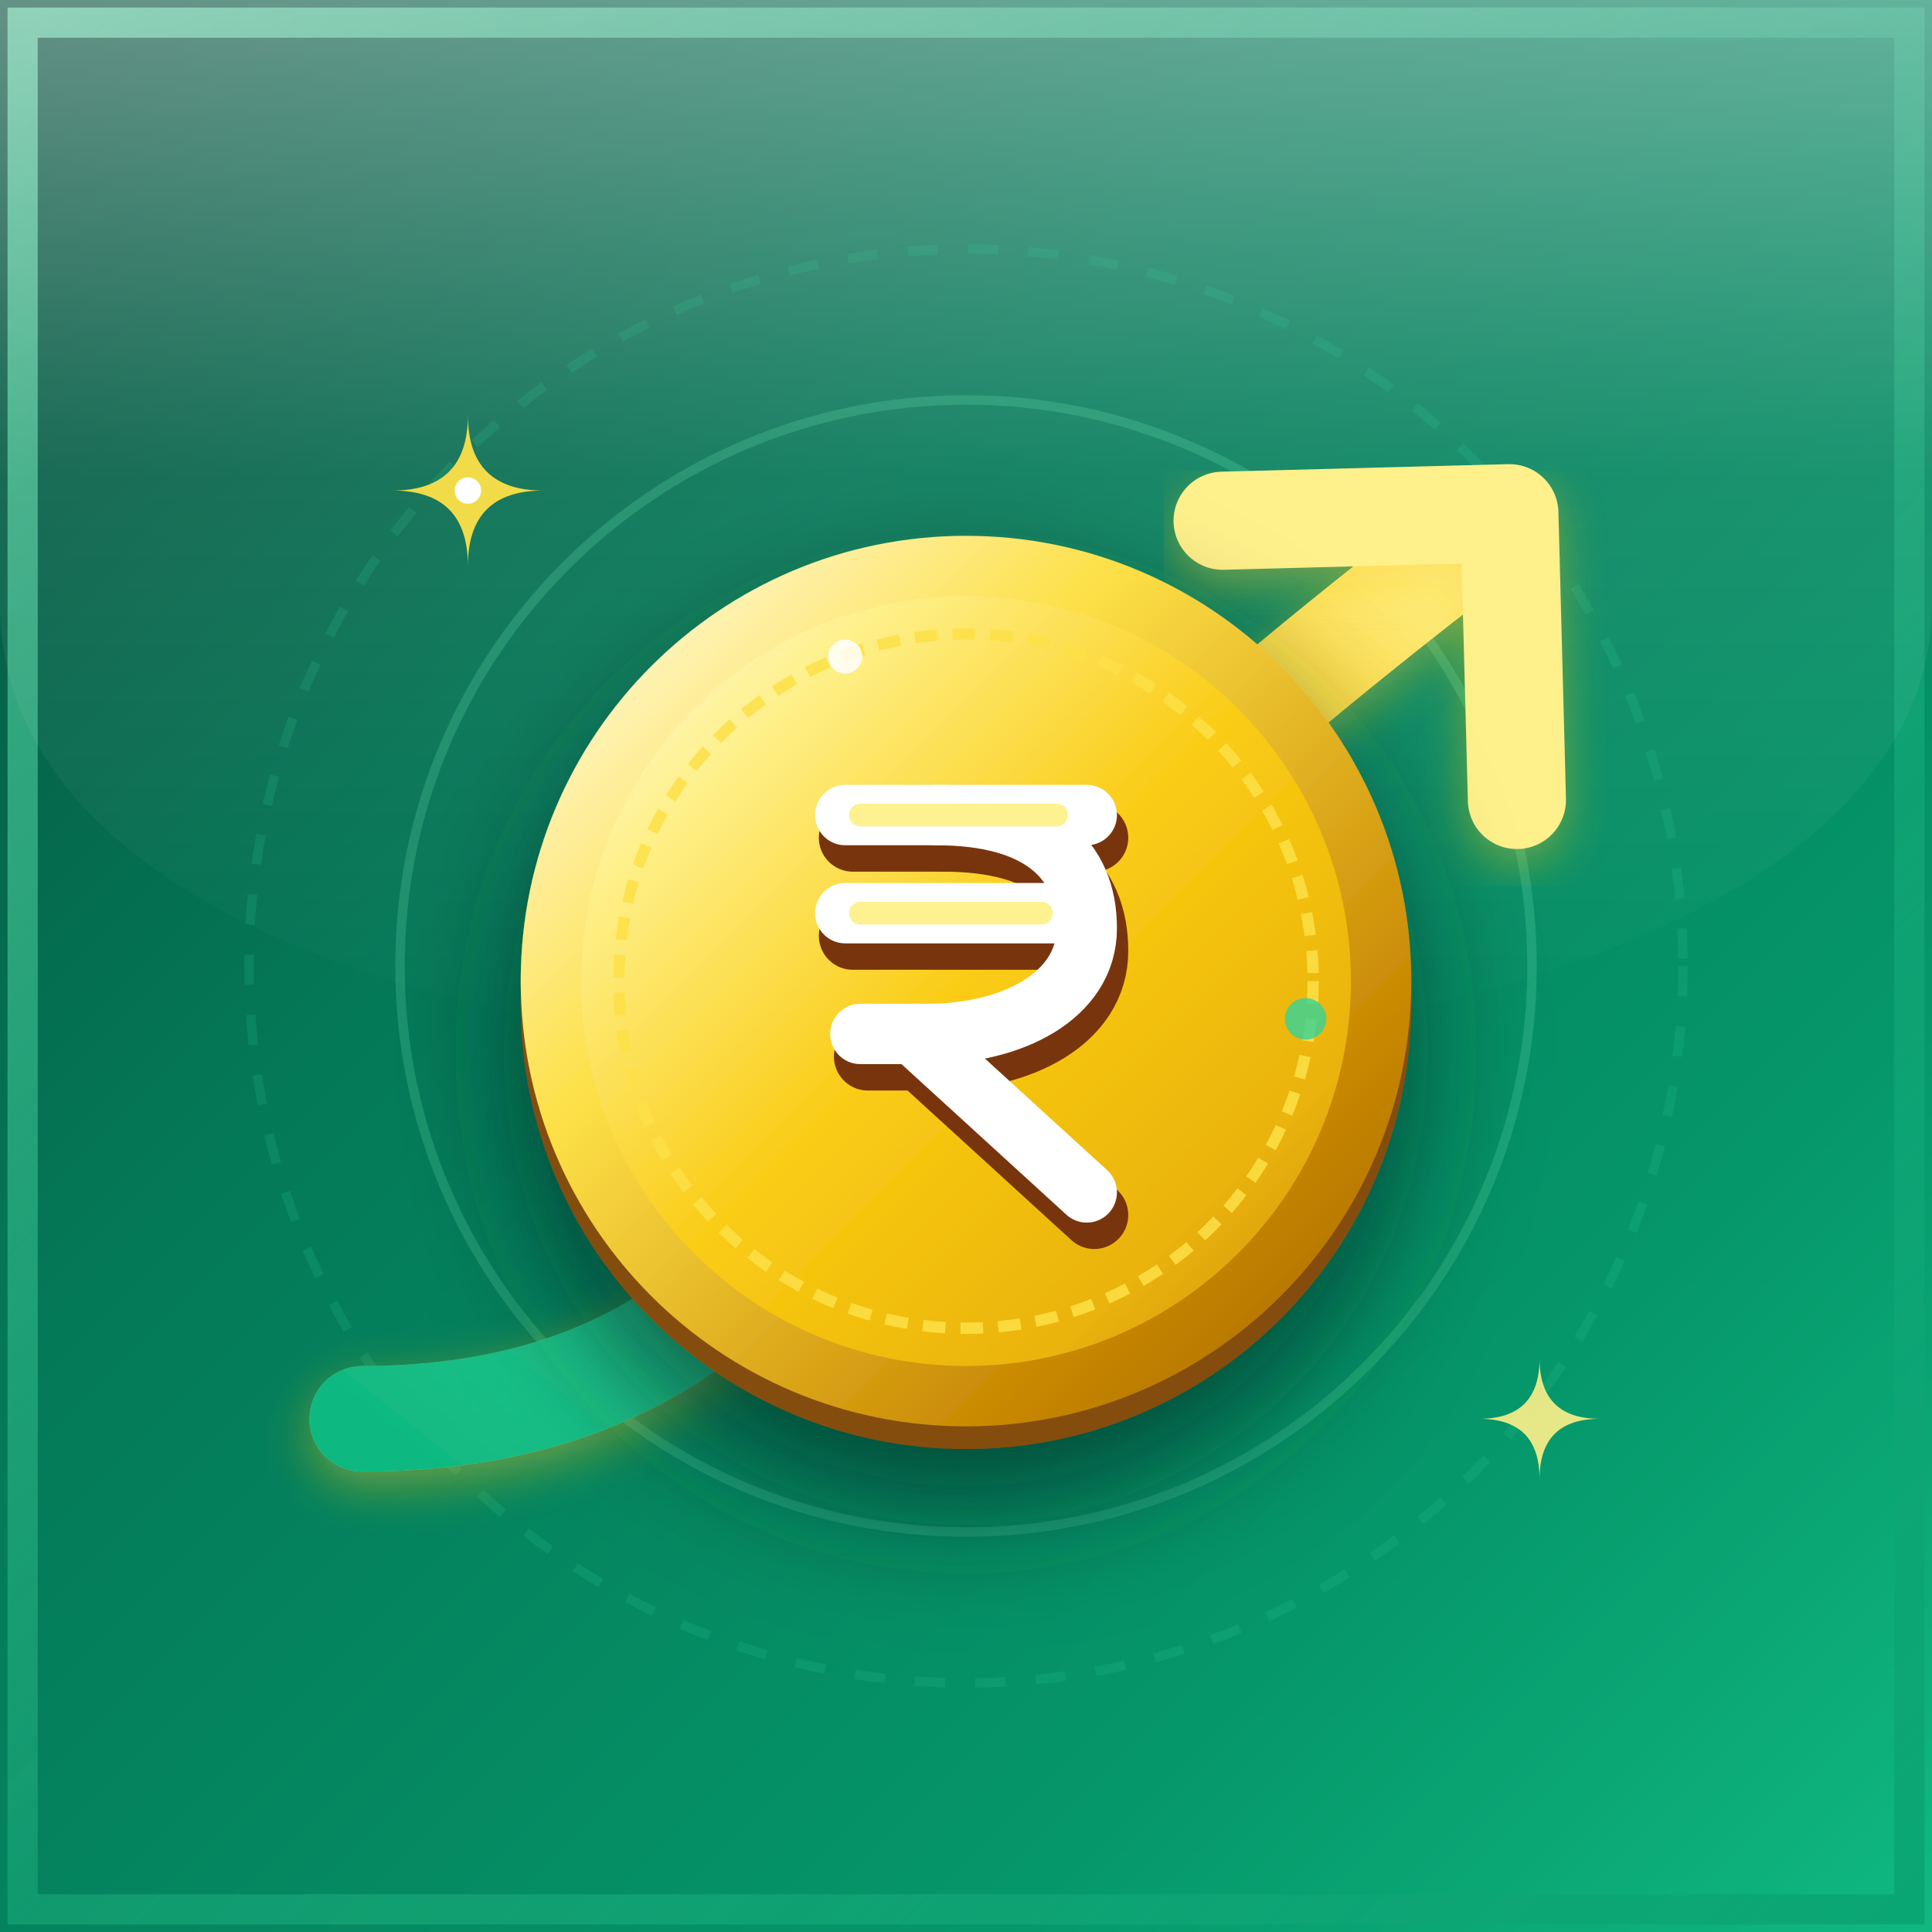
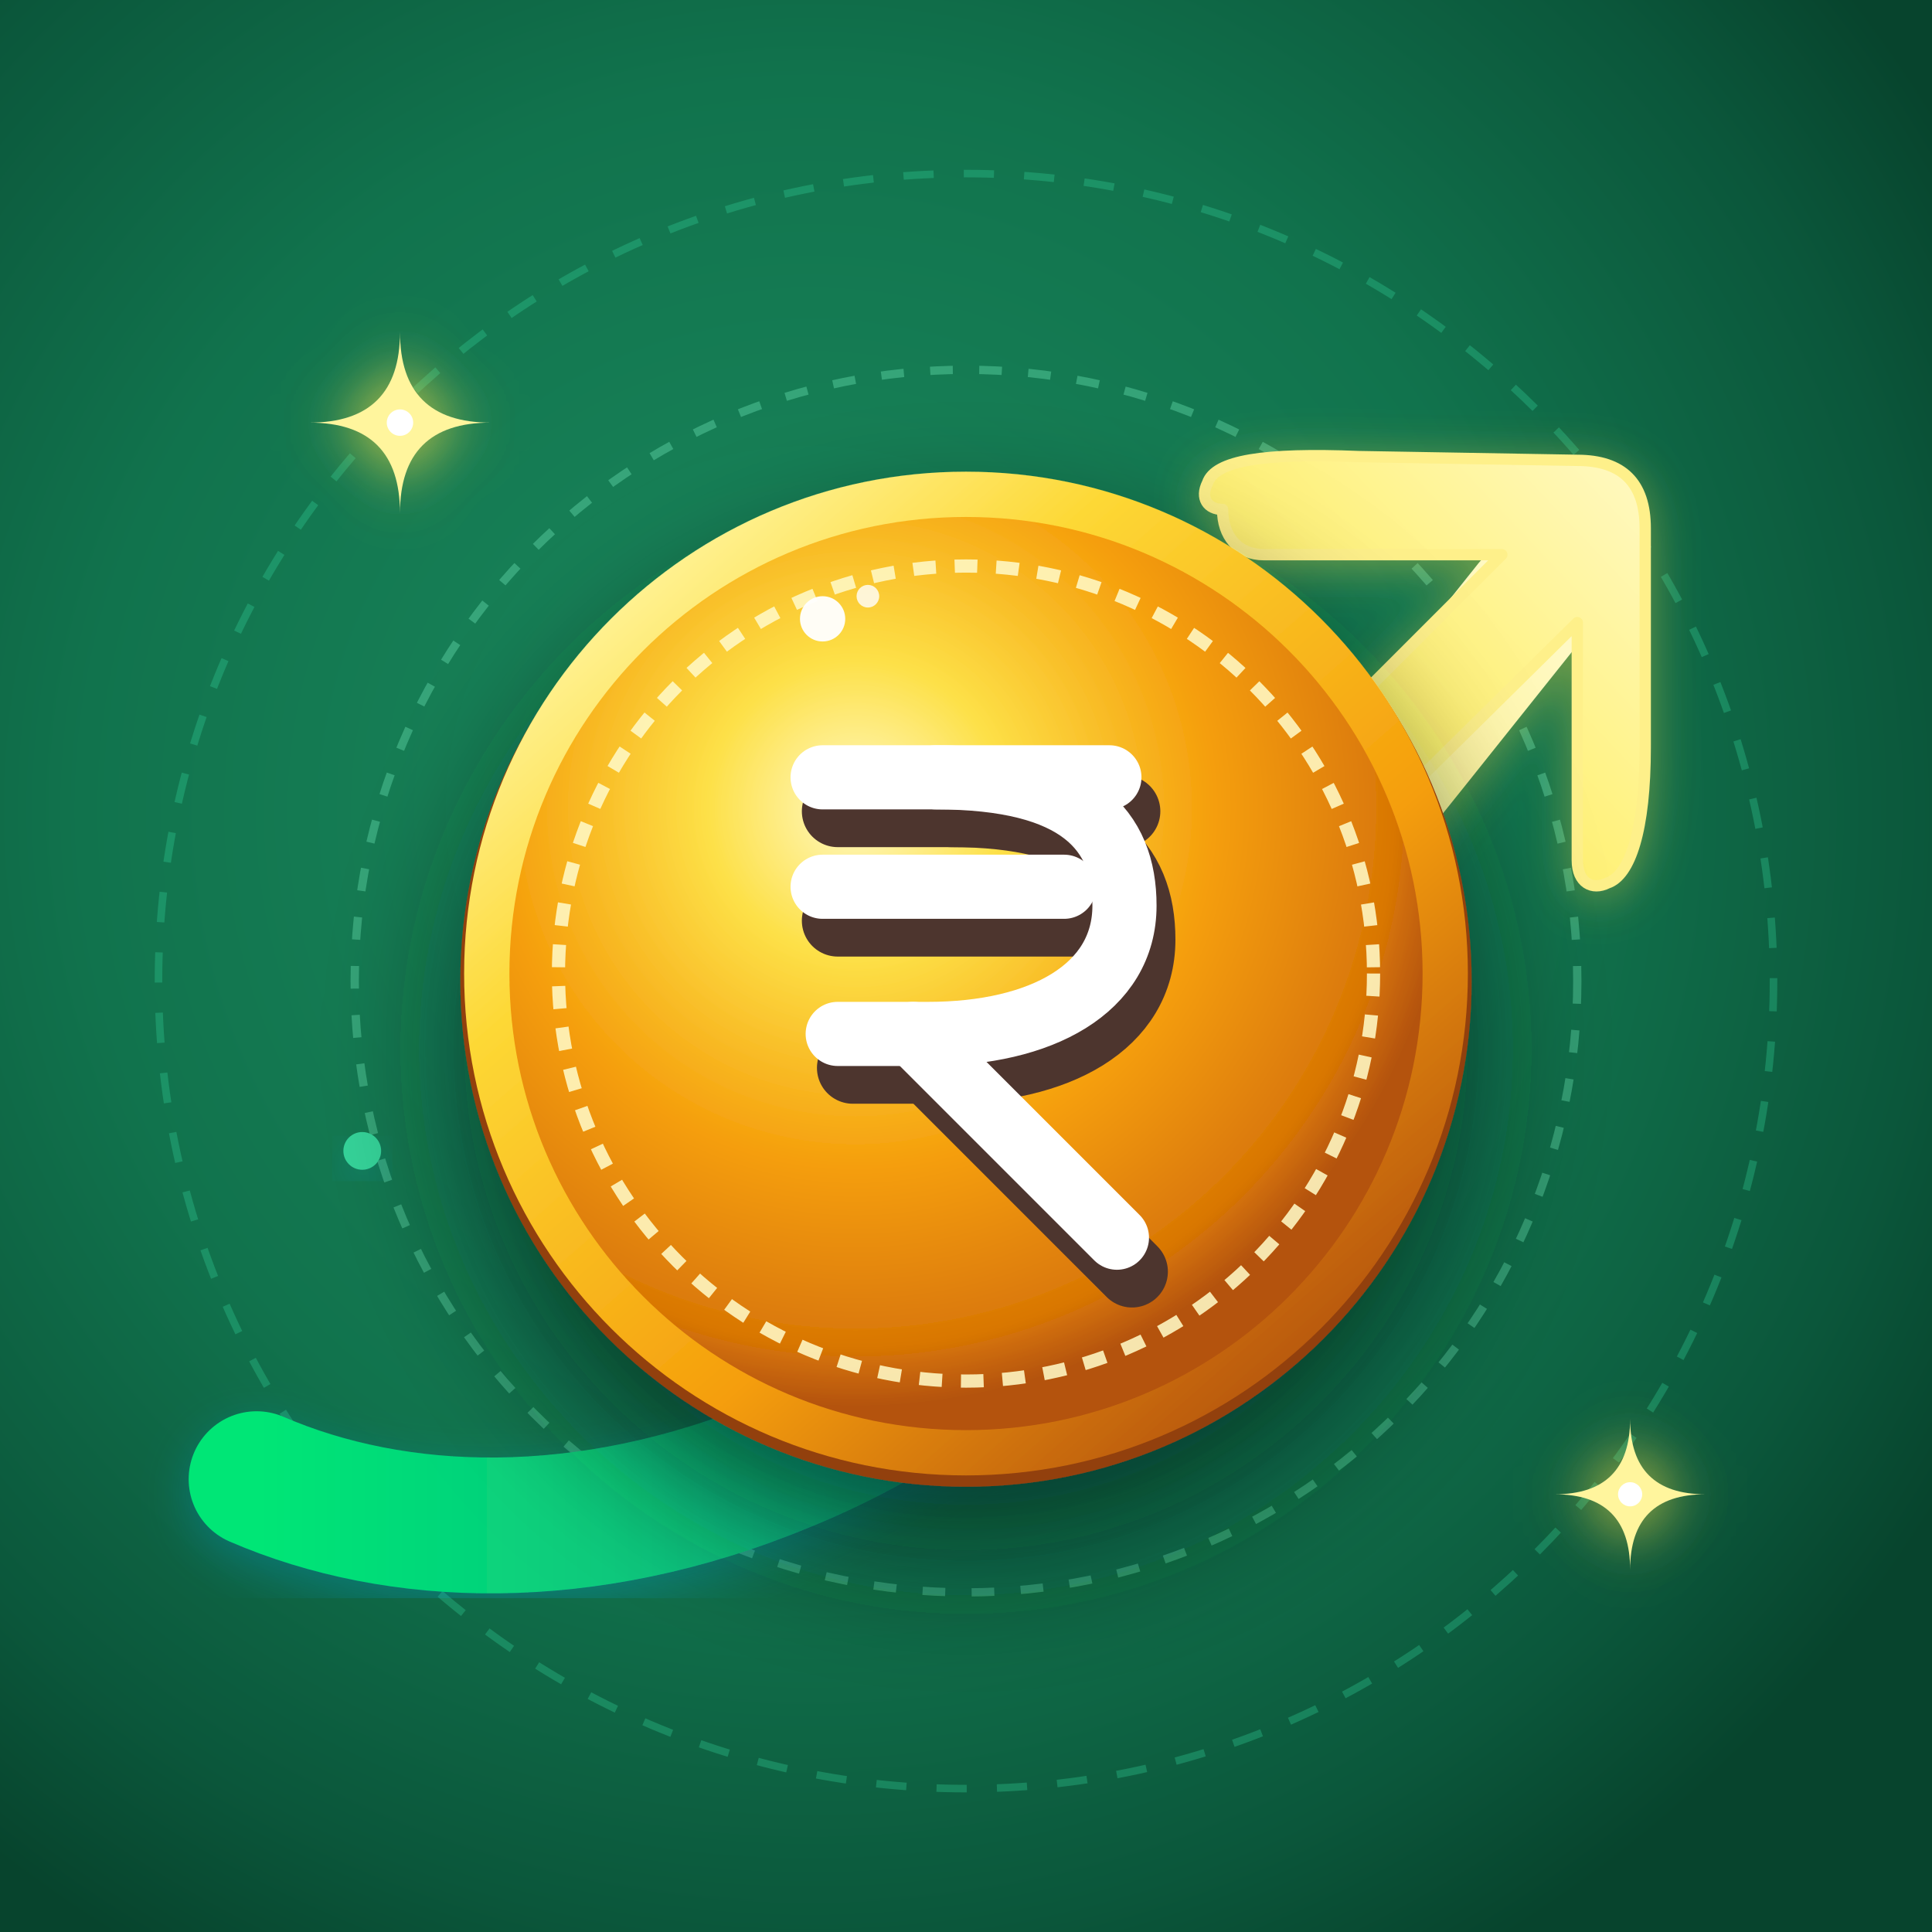
<svg xmlns="http://www.w3.org/2000/svg" viewBox="0 0 512 512" fill="none">
  <defs>
-     <linearGradient id="emeraldBg" x1="0%" y1="0%" x2="100%" y2="100%">
-       <stop offset="0%" stop-color="#064E3B" />
-       <stop offset="35%" stop-color="#047857" />
-       <stop offset="75%" stop-color="#059669" />
-       <stop offset="100%" stop-color="#10B981" />
+     <radialGradient id="emeraldBg" cx="42%" cy="42%" r="68%">
+       <stop offset="0%" stop-color="#1B8A5E" />
+       <stop offset="55%" stop-color="#11734D" />
+       <stop offset="85%" stop-color="#0B573B" />
+       <stop offset="100%" stop-color="#07442D" />
+     </radialGradient>
+     <filter id="coinDropShadow" x="-30%" y="-30%" width="160%" height="160%">
+       <feDropShadow dx="0" dy="18" stdDeviation="18" flood-color="#02281C" flood-opacity="0.65" />
+     </filter>
+     <filter id="greenNeonGlow" x="-30%" y="-30%" width="160%" height="160%">
+       <feDropShadow dx="0" dy="0" stdDeviation="10" flood-color="#00E676" flood-opacity="0.85" />
+       <feDropShadow dx="0" dy="4" stdDeviation="6" flood-color="#00B0FF" flood-opacity="0.25" />
+     </filter>
+     <filter id="arrowDropShadow" x="-25%" y="-25%" width="150%" height="150%">
+       <feDropShadow dx="0" dy="8" stdDeviation="12" flood-color="#064E3B" flood-opacity="0.45" />
+       <feDropShadow dx="0" dy="2" stdDeviation="6" flood-color="#FDE047" flood-opacity="0.4" />
+     </filter>
+     <filter id="starGlow" x="-50%" y="-50%" width="200%" height="200%">
+       <feDropShadow dx="0" dy="0" stdDeviation="8" flood-color="#FDE047" flood-opacity="0.9" />
+     </filter>
+     <linearGradient id="goldRimGrad" x1="15%" y1="10%" x2="85%" y2="90%">
+       <stop offset="0%" stop-color="#FFF59D" />
+       <stop offset="25%" stop-color="#FDD835" />
+       <stop offset="65%" stop-color="#F59E0B" />
+       <stop offset="100%" stop-color="#B45309" />
    </linearGradient>
-     <linearGradient id="glossGrad" x1="0%" y1="0%" x2="0%" y2="100%">
-       <stop offset="0%" stop-color="#FFFFFF" stop-opacity="0.38" />
-       <stop offset="45%" stop-color="#FFFFFF" stop-opacity="0.08" />
-       <stop offset="100%" stop-color="#FFFFFF" stop-opacity="0" />
+     <radialGradient id="goldFaceGrad" cx="38%" cy="32%" r="65%">
+       <stop offset="0%" stop-color="#FFF9C4" />
+       <stop offset="25%" stop-color="#FDE047" />
+       <stop offset="60%" stop-color="#F59E0B" />
+       <stop offset="90%" stop-color="#D97706" />
+       <stop offset="100%" stop-color="#B45309" />
+     </radialGradient>
+     <linearGradient id="yellowArrowGrad" x1="0%" y1="100%" x2="100%" y2="0%">
+       <stop offset="0%" stop-color="#FDE047" />
+       <stop offset="50%" stop-color="#FFF176" />
+       <stop offset="100%" stop-color="#FFF9C4" />
    </linearGradient>
-     <linearGradient id="goldCoinGrad" x1="0%" y1="0%" x2="100%" y2="100%">
-       <stop offset="0%" stop-color="#FFFBEB" />
-       <stop offset="20%" stop-color="#FEF08A" />
-       <stop offset="50%" stop-color="#FACC15" />
-       <stop offset="80%" stop-color="#EAB308" />
-       <stop offset="100%" stop-color="#CA8A04" />
-     </linearGradient>
-     <linearGradient id="goldBevel" x1="0%" y1="0%" x2="100%" y2="100%">
-       <stop offset="0%" stop-color="#FFFFFF" />
-       <stop offset="35%" stop-color="#FDE047" />
-       <stop offset="75%" stop-color="#CA8A04" />
-       <stop offset="100%" stop-color="#A16207" />
-     </linearGradient>
-     <linearGradient id="arrowGrad" x1="0%" y1="100%" x2="100%" y2="0%">
-       <stop offset="0%" stop-color="#10B981" />
-       <stop offset="40%" stop-color="#34D399" />
-       <stop offset="75%" stop-color="#FACC15" />
-       <stop offset="100%" stop-color="#FEF08A" />
-     </linearGradient>
-     <filter id="coinShadow" x="-20%" y="-20%" width="150%" height="150%">
-       <feDropShadow dx="0" dy="16" stdDeviation="16" flood-color="#022c22" flood-opacity="0.65" />
-     </filter>
-     <filter id="glowShadow" x="-20%" y="-20%" width="150%" height="150%">
-       <feDropShadow dx="0" dy="10" stdDeviation="12" flood-color="#047857" flood-opacity="0.5" />
-       <feDropShadow dx="0" dy="4" stdDeviation="6" flood-color="#FACC15" flood-opacity="0.4" />
-     </filter>
-     <linearGradient id="borderGrad" x1="0%" y1="0%" x2="100%" y2="100%">
-       <stop offset="0%" stop-color="#6EE7B7" stop-opacity="0.85" />
-       <stop offset="50%" stop-color="#34D399" stop-opacity="0.35" />
-       <stop offset="100%" stop-color="#059669" stop-opacity="0.65" />
+     <linearGradient id="greenTailGrad" x1="0%" y1="50%" x2="100%" y2="50%">
+       <stop offset="0%" stop-color="#00E676" />
+       <stop offset="70%" stop-color="#10B981" />
+       <stop offset="100%" stop-color="#059669" />
    </linearGradient>
  </defs>
  <rect width="512" height="512" fill="url(#emeraldBg)" />
-   <rect x="6" y="6" width="500" height="500" stroke="url(#borderGrad)" stroke-width="8" fill="none" opacity="0.8" />
-   <path d="M 0 0 L 512 0 L 512 160 C 512 240 380 280 256 280 C 120 280 0 240 0 160 Z" fill="url(#glossGrad)" />
-   <circle cx="256" cy="256" r="190" stroke="#34D399" stroke-opacity="0.16" stroke-width="2.5" stroke-dasharray="8 8" />
-   <circle cx="256" cy="256" r="150" stroke="#6EE7B7" stroke-opacity="0.22" stroke-width="2.5" />
-   <path d="M 96 376 Q 180 376 220 310 T 384 148" fill="none" stroke="url(#arrowGrad)" stroke-width="28" stroke-linecap="round" filter="url(#glowShadow)" />
-   <path d="M 324 138 L 400 136 L 402 212" fill="none" stroke="#FEF08A" stroke-width="26" stroke-linecap="round" stroke-linejoin="round" filter="url(#glowShadow)" />
-   <g filter="url(#coinShadow)">
-     <circle cx="256" cy="266" r="118" fill="#854D0E" />
-     <circle cx="256" cy="260" r="118" fill="url(#goldBevel)" />
-     <circle cx="256" cy="260" r="102" fill="url(#goldCoinGrad)" />
-     <circle cx="256" cy="260" r="92" stroke="#FDE047" stroke-width="3" stroke-dasharray="6 4" fill="none" stroke-opacity="0.85" />
-     <g transform="translate(2, 4)" stroke="#78350F" stroke-width="18" stroke-linecap="round" stroke-linejoin="round">
-       <path d="M 224 218 L 288 218" />
-       <path d="M 224 244 L 282 244" />
-       <path d="M 248 218 C 276 218, 288 230, 288 248 C 288 266, 268 276, 246 276 L 228 276" fill="none" />
-       <path d="M 242 276 L 288 318" />
+   <circle cx="256" cy="260" r="214" stroke="#34D399" stroke-width="2" stroke-dasharray="8 8" stroke-opacity="0.32" fill="none" />
+   <circle cx="256" cy="260" r="162" stroke="#6EE7B7" stroke-width="2.2" stroke-dasharray="6 7" stroke-opacity="0.38" fill="none" />
+   <circle cx="96" cy="305" r="5" fill="#34D399" filter="url(#greenNeonGlow)" />
+   <circle cx="360" cy="272" r="5.5" fill="#34D399" filter="url(#greenNeonGlow)" />
+   <g filter="url(#greenNeonGlow)">
+     <path d="M 68 392 C 105 408, 155 410, 208 388 C 235 377, 260 360, 282 340" fill="none" stroke="url(#greenTailGrad)" stroke-width="36" stroke-linecap="round" />
+   </g>
+   <g filter="url(#arrowDropShadow)">
+     <path d="M 285 305 C 330 255, 365 210, 405 160" fill="none" stroke="url(#yellowArrowGrad)" stroke-width="34" stroke-linecap="round" />
+     <path d="M 324 135 C 320 135, 318 132, 320 128 C 322 122, 335 120, 360 121 L 418 122 C 430 122, 436 128, 436 140 L 436 198 C 436 220, 432 232, 426 234 C 422 236, 418 234, 418 228 L 418 165 L 340 242 C 335 247, 326 247, 321 242 C 316 237, 316 229, 321 224 L 398 147 L 335 147 C 328 147, 324 142, 324 135 Z" fill="url(#yellowArrowGrad)" stroke="#FEF08A" stroke-width="3" stroke-linejoin="round" stroke-linecap="round" />
+   </g>
+   <g filter="url(#coinDropShadow)">
+     <circle cx="256" cy="260" r="134" fill="#92400E" />
+     <circle cx="256" cy="258" r="133" fill="url(#goldRimGrad)" />
+     <circle cx="256" cy="258" r="121" fill="url(#goldFaceGrad)" />
+     <circle cx="256" cy="258" r="108" stroke="#FFF9C4" stroke-width="3.5" stroke-dasharray="6 5" fill="none" stroke-opacity="0.88" />
+     <circle cx="218" cy="164" r="6" fill="#FFFFFF" opacity="0.95" />
+     <circle cx="230" cy="158" r="3" fill="#FFFFFF" opacity="0.8" />
+     <g transform="translate(4, 9)" stroke="#4E342E" stroke-width="19" stroke-linecap="round" stroke-linejoin="round" fill="none">
+       <path d="M 218 206 L 294 206" />
+       <path d="M 218 235 L 282 235" />
+       <path d="M 248 206 C 286 206, 298 220, 298 240 C 298 262, 276 274, 246 274 L 222 274" />
+       <path d="M 242 274 L 296 328" />
    </g>
-     <g stroke="#FFFFFF" stroke-width="16" stroke-linecap="round" stroke-linejoin="round">
-       <path d="M 224 216 L 288 216" />
-       <path d="M 224 242 L 282 242" />
-       <path d="M 248 216 C 276 216, 288 228, 288 246 C 288 264, 268 274, 246 274 L 228 274" fill="none" />
-       <path d="M 242 274 L 288 316" />
-     </g>
-     <g stroke="#FEF08A" stroke-width="6" stroke-linecap="round" stroke-linejoin="round" opacity="0.95">
-       <path d="M 228 216 L 280 216" />
-       <path d="M 228 242 L 276 242" />
+     <g stroke="#FFFFFF" stroke-width="17" stroke-linecap="round" stroke-linejoin="round" fill="none">
+       <path d="M 218 206 L 294 206" />
+       <path d="M 218 235 L 282 235" />
+       <path d="M 248 206 C 286 206, 298 220, 298 240 C 298 262, 276 274, 246 274 L 222 274" />
+       <path d="M 242 274 L 296 328" />
    </g>
  </g>
-   <path d="M 124 110 Q 124 130 104 130 Q 124 130 124 150 Q 124 130 144 130 Q 124 130 124 110 Z" fill="#FDE047" opacity="0.95" />
-   <circle cx="124" cy="130" r="3.5" fill="#FFFFFF" />
-   <path d="M 408 360 Q 408 376 392 376 Q 408 376 408 392 Q 408 376 424 376 Q 408 376 408 360 Z" fill="#FEF08A" opacity="0.9" />
-   <circle cx="224" cy="174" r="4.5" fill="#FFFFFF" opacity="0.85" />
-   <circle cx="346" cy="270" r="5.5" fill="#34D399" opacity="0.8" />
+   <g filter="url(#starGlow)">
+     <path d="M 106 88 Q 106 112 82 112 Q 106 112 106 136 Q 106 112 130 112 Q 106 112 106 88 Z" fill="#FFF59D" />
+     <circle cx="106" cy="112" r="3.5" fill="#FFFFFF" />
+   </g>
+   <g filter="url(#starGlow)">
+     <path d="M 432 376 Q 432 396 412 396 Q 432 396 432 416 Q 432 396 452 396 Q 432 396 432 376 Z" fill="#FFF59D" />
+     <circle cx="432" cy="396" r="3.2" fill="#FFFFFF" />
+   </g>
</svg>
